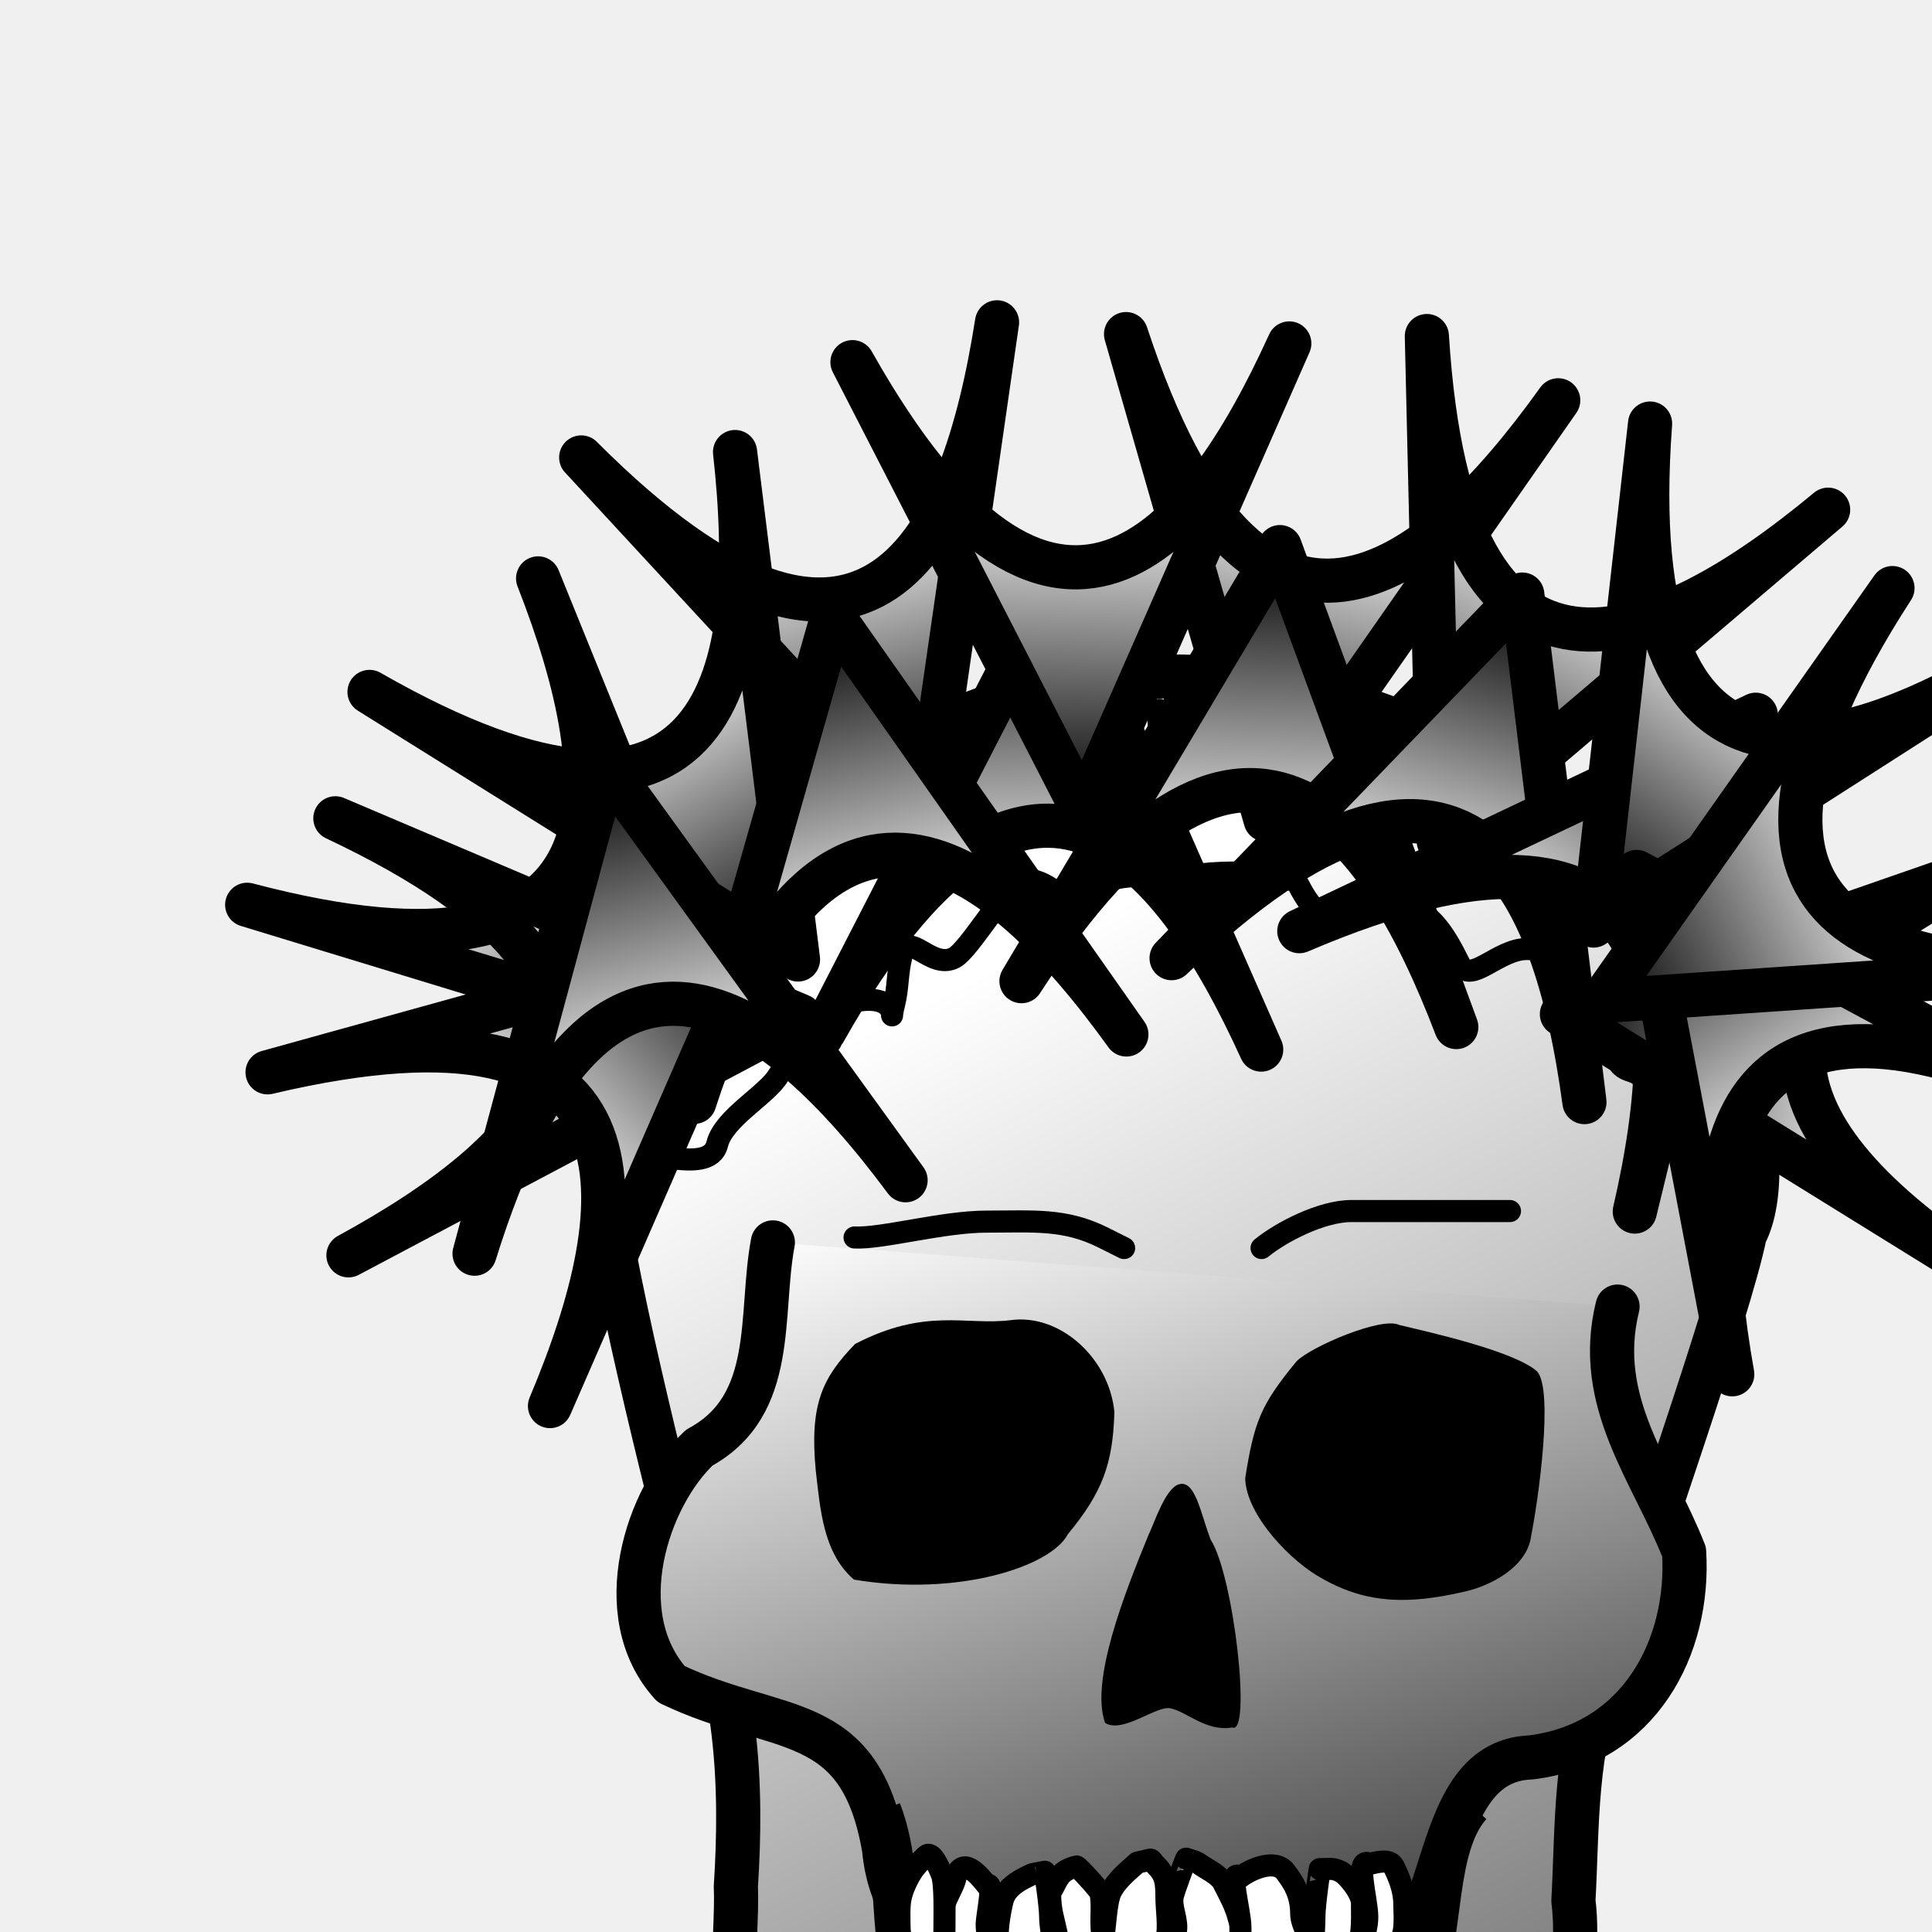
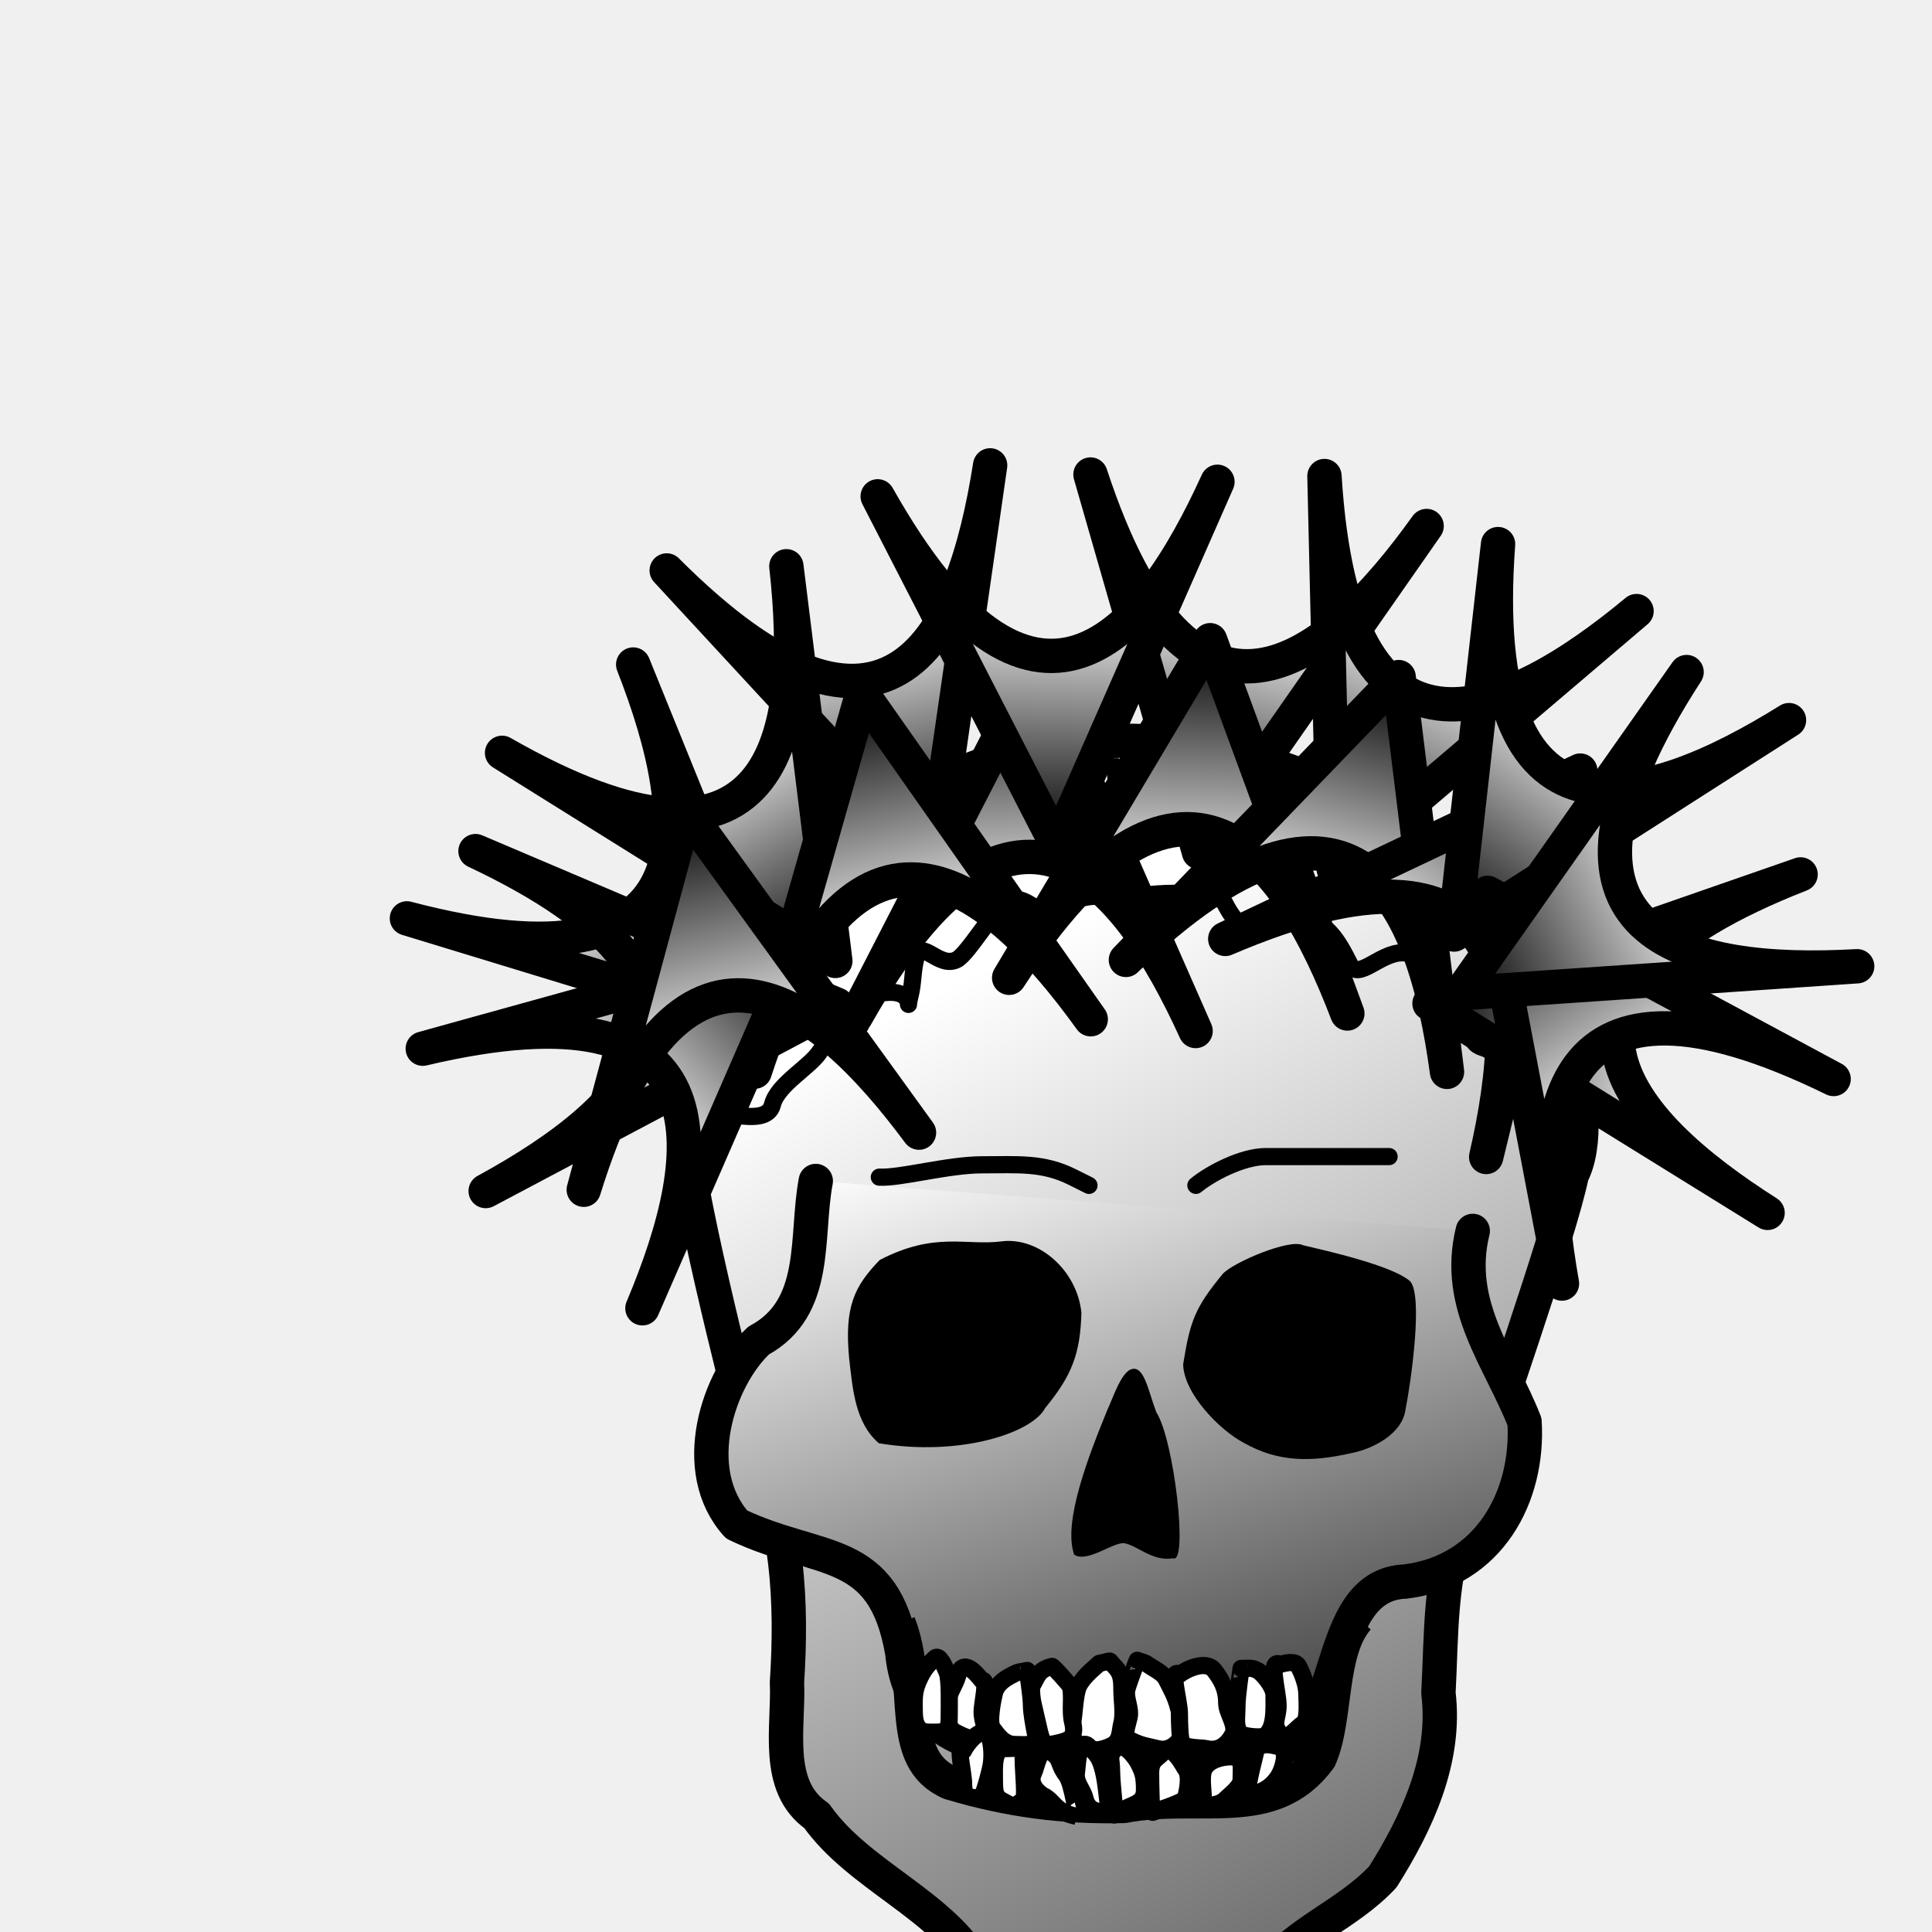
- <svg xmlns="http://www.w3.org/2000/svg" xmlns:xlink="http://www.w3.org/1999/xlink" viewBox="-0.0 -0.0 700.0 700.0" id="svg36220" version="1.0">
+ <svg xmlns="http://www.w3.org/2000/svg" xmlns:xlink="http://www.w3.org/1999/xlink" overflow="hidden" viewBox="-100 -100 900 900" id="svg36220" version="1.0">
  <defs id="defs36222">
    <linearGradient id="linearGradient5175">
      <stop style="stop-color:#ffffff;stop-opacity:1" offset="0" id="stop5177" />
      <stop style="stop-color:#000000;stop-opacity:1;" offset="1" id="stop5179" />
    </linearGradient>
    <linearGradient xlink:href="#linearGradient5175" id="linearGradient2365" x1="317.823" y1="251.519" x2="716.784" y2="1040.894" gradientUnits="userSpaceOnUse" gradientTransform="matrix(0.957555,0,0,0.957555,5.117738,135.2389)" />
    <linearGradient xlink:href="#linearGradient5175" id="linearGradient2373" x1="403.641" y1="286.734" x2="535.965" y2="715.779" gradientUnits="userSpaceOnUse" gradientTransform="matrix(0.957555,0,0,0.957555,5.117738,135.2389)" />
    <linearGradient xlink:href="#linearGradient5175" id="linearGradient3212" x1="408" y1="206" x2="392" y2="313" gradientUnits="userSpaceOnUse" />
    <linearGradient xlink:href="#linearGradient5175" id="linearGradient3236" gradientUnits="userSpaceOnUse" x1="405" y1="176" x2="402" y2="281" gradientTransform="matrix(1.130489,0,0,1.130489,-50.63018,-23.65829)" />
    <linearGradient xlink:href="#linearGradient5175" id="linearGradient3240" gradientUnits="userSpaceOnUse" x1="405" y1="176" x2="402" y2="281" gradientTransform="matrix(1.109098,0.21888,-0.21888,1.109098,85.2803,-100.5017)" />
    <linearGradient xlink:href="#linearGradient5175" id="linearGradient3244" gradientUnits="userSpaceOnUse" gradientTransform="matrix(1.017334,0.492988,-0.492988,1.017334,261.0072,-174.3867)" x1="405" y1="176" x2="402" y2="281" />
    <linearGradient xlink:href="#linearGradient5175" id="linearGradient3248" gradientUnits="userSpaceOnUse" gradientTransform="matrix(0.941308,0.626054,-0.626054,0.941308,384.2847,-174.5797)" x1="405" y1="176" x2="402" y2="281" />
    <linearGradient xlink:href="#linearGradient5175" id="linearGradient3252" gradientUnits="userSpaceOnUse" gradientTransform="matrix(0.524688,1.001354,-1.001354,0.524688,656.011,-177.2386)" x1="405" y1="176" x2="402" y2="281" />
    <linearGradient xlink:href="#linearGradient5175" id="linearGradient3256" gradientUnits="userSpaceOnUse" x1="405" y1="176" x2="402" y2="281" gradientTransform="matrix(1.089125,-0.303002,0.303002,1.089125,-177.2688,112.8851)" />
    <linearGradient xlink:href="#linearGradient5175" id="linearGradient3260" gradientUnits="userSpaceOnUse" gradientTransform="matrix(0.970834,-0.579209,0.579209,0.970834,-254.1968,301.8831)" x1="405" y1="176" x2="402" y2="281" />
    <linearGradient xlink:href="#linearGradient5175" id="linearGradient3264" gradientUnits="userSpaceOnUse" gradientTransform="matrix(0.787635,-0.810947,0.810947,0.787635,-272.0044,477.7957)" x1="405" y1="176" x2="402" y2="281" />
    <linearGradient xlink:href="#linearGradient5175" id="linearGradient3278" gradientUnits="userSpaceOnUse" x1="405" y1="176" x2="402" y2="281" gradientTransform="matrix(1.130489,0,0,-1.130489,-60.80898,528.3752)" />
    <linearGradient xlink:href="#linearGradient5175" id="linearGradient3280" gradientUnits="userSpaceOnUse" gradientTransform="matrix(1.128295,7.040609e-2,7.040609e-2,-1.128295,1.66025,487.6816)" x1="405" y1="176" x2="402" y2="281" />
    <linearGradient xlink:href="#linearGradient5175" id="linearGradient3282" gradientUnits="userSpaceOnUse" gradientTransform="matrix(1.082421,0.326146,0.326146,-1.082421,35.59664,391.733)" x1="405" y1="176" x2="402" y2="281" />
    <linearGradient xlink:href="#linearGradient5175" id="linearGradient3284" gradientUnits="userSpaceOnUse" gradientTransform="matrix(0.897682,0.68715,0.68715,-0.897682,91.16528,241.8485)" x1="405" y1="176" x2="402" y2="281" />
    <linearGradient xlink:href="#linearGradient5175" id="linearGradient3286" gradientUnits="userSpaceOnUse" gradientTransform="matrix(1.108513,-0.221814,-0.221814,-1.108513,-70.53321,621.6134)" x1="405" y1="176" x2="402" y2="281" />
    <linearGradient xlink:href="#linearGradient5175" id="linearGradient3288" gradientUnits="userSpaceOnUse" gradientTransform="matrix(1.105271,-0.237442,-0.237442,-1.105271,-147.0037,681.1637)" x1="405" y1="176" x2="402" y2="281" />
    <linearGradient xlink:href="#linearGradient5175" id="linearGradient3292" gradientUnits="userSpaceOnUse" gradientTransform="matrix(-0.157829,1.119418,-1.119418,-0.157829,942.3364,-27.01519)" x1="405" y1="176" x2="402" y2="281" />
    <linearGradient xlink:href="#linearGradient5175" id="linearGradient3296" gradientUnits="userSpaceOnUse" gradientTransform="matrix(8.218347e-2,1.127499,1.127499,-8.218347e-2,-59.0949,-50.80058)" x1="405" y1="176" x2="402" y2="281" />
    <linearGradient xlink:href="#linearGradient5175" id="linearGradient3300" gradientUnits="userSpaceOnUse" gradientTransform="matrix(0.766568,0.830892,0.830892,-0.766568,-260.6619,229.316)" x1="405" y1="176" x2="402" y2="281" />
    <linearGradient xlink:href="#linearGradient5175" id="linearGradient3304" gradientUnits="userSpaceOnUse" gradientTransform="matrix(-0.931353,0.640772,-0.640772,-0.931353,1138.129,326.4624)" x1="405" y1="176" x2="402" y2="281" />
  </defs>
  <g id="layer1">
    <path style="fill:url(#linearGradient2365);fill-opacity:1;fill-rule:evenodd;stroke:#000000;stroke-width:16;stroke-linecap:round;stroke-linejoin:round;stroke-miterlimit:4;stroke-dasharray:none;stroke-opacity:1" d="M 219.61,436.869 C 220.436,387.43 242.548,340.936 277.247,307.141 C 304.132,280.956 334.458,262.984 370.021,252.238 C 402.811,242.33 446.984,243.028 479.636,252.447 C 519.371,263.91 549.346,279.368 580.922,306.027 C 628.794,346.443 645.767,421.712 632.184,447.307 C 626.723,474.513 593.89,566.973 581.085,607.817 C 570.495,633.069 571.55,661.729 570.076,688.706 C 573.87,719.56 560.135,748.989 544.173,774.333 C 527.53,792.144 504.419,799.635 489.744,818.699 C 469.593,844.876 443.405,820.4 423.557,824.971 C 398.372,820.88 372.151,847.821 355.686,817.371 C 339.575,787.575 300.245,774.014 280.449,745.927 C 260.53,732.094 267.536,704.482 266.605,683.653 C 269.03,646.451 267.183,607.901 250.723,573.77 C 249.111,569.049 225.583,478.271 219.61,436.869 z " id="path1328" />
    <path style="fill:url(#linearGradient2373);fill-opacity:1;fill-rule:evenodd;stroke:#000000;stroke-width:16;stroke-linecap:round;stroke-linejoin:round;stroke-miterlimit:4;stroke-dasharray:none;stroke-opacity:1" d="M 280.018,450.151 C 275.098,476.254 281.71,509.193 253.426,524.468 C 234.446,542.111 220.338,584.861 243.149,610.172 C 281.903,628.722 311.553,619.12 320.305,669.809 C 324.539,715.14 369.742,717.923 395.662,715.334 C 424.112,715.797 464.12,716.993 491.185,715.067 C 528.549,713.689 514.093,638.147 554.68,636.742 C 593.941,631.928 612.277,596.756 610.191,562.308 C 598.716,533.079 577.505,508.157 586.064,473.405" id="path2239" />
    <path style="fill:#000000;fill-opacity:1;fill-rule:evenodd;stroke:none;stroke-width:16;stroke-linecap:round;stroke-linejoin:round;stroke-miterlimit:4;stroke-dasharray:none;stroke-opacity:1" d="M 469.74,493.253 C 456.786,509.046 454.462,514.907 451.154,535.586 C 451.466,549.109 468.115,566.195 479.367,572.103 C 495.544,581.266 510.835,581.14 529.533,576.919 C 539.802,574.913 553.275,567.784 554.724,556.692 C 557.345,543.639 563.036,503.213 556.821,496.798 C 548.323,489.409 517.415,482.559 506.947,480.057 C 500.738,476.904 474.939,487.911 469.74,493.253 z " id="path2206" />
    <path style="fill:#000000;fill-opacity:1;fill-rule:evenodd;stroke:none;stroke-width:16;stroke-linecap:round;stroke-linejoin:round;stroke-miterlimit:4;stroke-dasharray:none;stroke-opacity:1" d="M 309.81,486.947 C 297.974,499.177 293.261,508.776 295.577,532.918 C 297.234,547.16 298.302,562.718 309.387,572.317 C 347.066,578.647 380.8,567.573 386.88,555.909 C 399.41,540.72 403.235,530.455 403.764,511.548 C 401.85,491.998 383.972,475.82 366.104,478.328 C 349.788,480.315 335.427,473.636 309.81,486.947 z " id="path2204" />
    <path style="fill:#000000;fill-opacity:1;fill-rule:evenodd;stroke:none;stroke-width:16;stroke-linecap:round;stroke-linejoin:round;stroke-miterlimit:4;stroke-dasharray:none;stroke-opacity:1" d="M 426.995,537.845 C 422.156,539.439 418.275,551.741 416.028,556.369 C 407.581,577.004 394.9,608.977 400.407,624.252 C 406.92,628.328 419.608,617.355 424.419,619.042 C 430.219,620.408 437.266,627.483 446.438,625.895 C 453.606,628.985 447.008,570.791 438.655,557.876 C 434.931,548.186 433.056,535.848 426.995,537.845 z " id="path2228" />
    <path style="fill:none;fill-opacity:1;fill-rule:evenodd;stroke:#000000;stroke-width:16;stroke-linecap:butt;stroke-linejoin:round;stroke-miterlimit:4;stroke-dasharray:none;stroke-opacity:1" d="M 318.592,656.22 C 330.013,685.718 316.955,719.184 342.531,730.434 C 369.725,738.565 395.248,741.975 423.504,741.277 C 459.205,734.493 492.785,748.83 514.676,719.067 C 522.874,700.719 518.822,669.035 532.594,653.744" id="path2244" />
    <path style="fill:#ffffff;fill-opacity:1;fill-rule:evenodd;stroke:#000000;stroke-width:8;stroke-linecap:butt;stroke-linejoin:round;stroke-miterlimit:4;stroke-dasharray:none;stroke-opacity:1" d="M 412.079,674.844 C 410.456,676.539 404.974,680.436 402.503,685.377 C 400.658,689.068 400.43,699.417 399.631,702.613 C 397.928,709.425 400.531,711.681 405.376,714.104 C 409.779,716.305 414.733,714.692 417.824,713.146 C 422.142,710.987 421.544,706.883 422.612,702.613 C 423.725,698.159 422.612,691.878 422.612,687.292 C 422.612,681.418 422.068,679.087 418.782,675.801 C 416.018,673.037 418.745,673.511 412.079,674.844 z " id="path2275" />
    <path style="fill:#ffffff;fill-opacity:1;fill-rule:evenodd;stroke:#000000;stroke-width:8;stroke-linecap:butt;stroke-linejoin:round;stroke-miterlimit:4;stroke-dasharray:none;stroke-opacity:1" d="M 429.772,673.43 C 429.716,673.374 425.664,684.115 424.984,686.835 C 423.918,691.099 427.054,695.79 425.941,700.241 C 424.374,706.512 423.171,708.91 426.899,710.774 C 431.827,713.238 434.443,713.378 439.347,714.604 C 445.217,716.072 448.861,711.495 450.838,708.859 C 453.313,705.558 449.493,697.734 448.923,695.453 C 447.622,690.251 445.623,686.938 443.177,682.048 C 441.777,679.246 436.731,676.973 434.559,675.345 C 433.184,674.313 431.367,674.068 429.772,673.43 z " id="path2277" />
    <path style="fill:#ffffff;fill-opacity:1;fill-rule:evenodd;stroke:#000000;stroke-width:8;stroke-linecap:butt;stroke-linejoin:round;stroke-miterlimit:4;stroke-dasharray:none;stroke-opacity:1" d="M 449.424,680.088 C 444.572,676.449 449.424,692.217 449.424,698.282 C 449.424,702.856 449.6,708.562 450.381,711.688 C 451.077,714.47 459.892,714.065 461.872,714.56 C 467.979,716.087 472.126,712.246 474.32,707.857 C 476.343,703.811 471.447,698.01 471.447,693.494 C 471.447,686.023 468.399,681.77 465.702,678.173 C 461.887,673.086 452.456,677.662 449.424,680.088 z " id="path2279" />
    <path style="fill:#ffffff;fill-opacity:1;fill-rule:evenodd;stroke:#000000;stroke-width:8;stroke-linecap:butt;stroke-linejoin:round;stroke-miterlimit:4;stroke-dasharray:none;stroke-opacity:1" d="M 478.15,677.216 C 478.129,677.187 476.235,690.234 476.235,694.452 C 476.235,699.989 475.357,703.229 477.193,706.9 C 478.265,709.045 487.314,709.5 488.683,708.815 C 494.229,706.042 493.471,695.685 493.471,689.664 C 493.471,685.694 488.07,679.303 485.811,678.173 C 482.948,676.742 482.444,677.216 478.15,677.216 z " id="path2281" />
    <path style="fill:#ffffff;fill-opacity:1;fill-rule:evenodd;stroke:#000000;stroke-width:8;stroke-linecap:butt;stroke-linejoin:round;stroke-miterlimit:4;stroke-dasharray:none;stroke-opacity:1" d="M 496.344,675.3 C 490.627,672.442 495.386,688.06 495.386,694.452 C 495.386,700.832 492.356,702.54 496.344,707.857 C 499.299,711.797 504.318,704.349 506.877,703.069 C 509.691,701.663 508.792,692.674 508.792,689.664 C 508.792,684.725 506.723,679.78 504.962,676.258 C 503.441,673.217 498.254,674.918 496.344,675.3 z " id="path2283" />
    <path style="fill:#ffffff;fill-opacity:1;fill-rule:evenodd;stroke:#000000;stroke-width:8;stroke-linecap:butt;stroke-linejoin:round;stroke-miterlimit:4;stroke-dasharray:none;stroke-opacity:1" d="M 378.564,678.173 C 378.587,678.128 380.48,690.161 380.48,694.452 C 380.48,697.633 381.579,703.777 382.395,707.857 C 383.598,713.873 377.522,712.645 372.819,712.645 C 367.644,712.645 364.83,708.376 362.286,704.985 C 360.297,702.333 362.559,691.444 363.244,688.706 C 364.414,684.026 368.952,681.543 371.862,680.088 C 374.78,678.629 373.349,679.216 378.564,678.173 z " id="path2287" />
    <path style="fill:#ffffff;fill-opacity:1;fill-rule:evenodd;stroke:#000000;stroke-width:8;stroke-linecap:butt;stroke-linejoin:round;stroke-miterlimit:4;stroke-dasharray:none;stroke-opacity:1" d="M 357.498,682.961 C 360.475,681.473 357.498,693.663 357.498,697.324 C 357.498,702.951 359.975,703.861 357.498,708.815 C 355.513,712.785 345.847,707.298 345.05,706.9 C 341.187,704.968 341.22,698.894 341.22,694.452 C 341.22,689.745 345.18,684.355 346.008,681.046 C 348.387,671.529 354.906,679.72 357.498,682.961 z " id="path2289" />
    <path style="fill:#ffffff;fill-opacity:1;fill-rule:evenodd;stroke:#000000;stroke-width:8;stroke-linecap:butt;stroke-linejoin:round;stroke-miterlimit:4;stroke-dasharray:none;stroke-opacity:1" d="M 380.48,685.833 C 383.414,681.147 383.304,677.946 390.055,676.258 C 390.509,676.145 398.408,684.773 398.673,685.833 C 399.797,690.328 398.378,697.102 399.631,702.112 C 401.306,708.814 398.771,710.466 393.885,711.688 C 387.096,713.385 385.863,713.114 384.31,706.9 C 383.362,703.109 382.141,697.267 381.437,694.452 C 380.742,691.669 380.48,688.785 380.48,685.833 z " id="path2291" />
    <path style="fill:#ffffff;fill-opacity:1;fill-rule:evenodd;stroke:#000000;stroke-width:8;stroke-linecap:butt;stroke-linejoin:round;stroke-miterlimit:4;stroke-dasharray:none;stroke-opacity:1" d="M 341.22,679.131 C 342.549,682.576 342.177,693.422 342.177,700.197 C 342.177,707.62 339.153,706.9 332.602,706.9 C 327.37,706.9 325.899,702.633 325.899,697.324 C 325.899,690.878 325.357,687.875 328.772,681.046 C 331.043,676.504 332.911,674.991 335.474,672.428 C 337.555,670.347 340.127,676.398 341.22,679.131 z " id="path2295" />
    <path style="fill:#ffffff;fill-opacity:1;fill-rule:evenodd;stroke:#000000;stroke-width:8;stroke-linecap:butt;stroke-linejoin:round;stroke-miterlimit:4;stroke-dasharray:none;stroke-opacity:1" d="M 348.88,715.518 C 345.269,711.907 348.88,725.732 348.88,730.839 C 348.88,736.65 350.749,737.542 356.541,737.542 C 358.193,737.542 360.862,726.001 361.328,724.136 C 362.461,719.605 362.202,714.225 361.328,710.73 C 358.89,700.975 349.927,712.902 348.88,715.518 z " id="path2299" />
    <path style="fill:#ffffff;fill-opacity:1;fill-rule:evenodd;stroke:#000000;stroke-width:8;stroke-linecap:butt;stroke-linejoin:round;stroke-miterlimit:4;stroke-dasharray:none;stroke-opacity:1" d="M 416.867,744.244 C 416.042,740.946 415.501,731.122 413.994,725.093 C 412.559,719.352 411.437,717.748 407.291,713.603 C 402.165,708.477 401.814,723.753 401.546,725.093 C 400.5,730.321 404.268,733.111 405.376,737.542 C 406.734,742.972 409.936,744.244 416.867,744.244 z " id="path2301" />
    <path style="fill:#ffffff;fill-opacity:1;fill-rule:evenodd;stroke:#000000;stroke-width:8;stroke-linecap:butt;stroke-linejoin:round;stroke-miterlimit:4;stroke-dasharray:none;stroke-opacity:1" d="M 418.782,744.244 C 420.332,750.445 417.824,731.485 417.824,725.093 C 417.824,718.96 416.132,718.167 419.739,714.56 C 423.596,710.704 429.514,719.746 430.272,721.263 C 432.358,725.433 433.145,727.195 433.145,733.711 C 433.145,739.614 428.697,740.244 424.527,742.329 C 418.905,745.14 436.682,740.664 418.782,744.244 z " id="path2303" />
    <path style="fill:#ffffff;fill-opacity:1;fill-rule:evenodd;stroke:#000000;stroke-width:8;stroke-linecap:butt;stroke-linejoin:round;stroke-miterlimit:4;stroke-dasharray:none;stroke-opacity:1" d="M 436.975,744.244 C 436.187,744.639 436.018,730.116 436.018,726.051 C 436.018,720.066 438.401,719.838 441.763,716.475 C 446.169,712.07 451.247,722.736 452.296,724.136 C 454.853,727.544 452.904,735.111 452.296,737.542 C 451.822,739.439 439.304,743.313 436.975,744.244 z " id="path2305" />
    <path style="fill:#ffffff;fill-opacity:1;fill-rule:evenodd;stroke:#000000;stroke-width:8;stroke-linecap:butt;stroke-linejoin:round;stroke-miterlimit:4;stroke-dasharray:none;stroke-opacity:1" d="M 402.503,742.329 C 401.18,747.621 400.031,731.372 396.758,727.008 C 392.191,720.919 394.865,718.88 388.14,715.518 C 384.29,713.593 382.707,723.512 381.437,726.051 C 378.865,731.196 384.176,735.56 386.225,736.584 C 390.019,738.481 390.966,741.827 395.8,744.244 C 398.031,745.36 399.07,745.541 401.546,746.159" id="path2307" />
    <path style="fill:#ffffff;fill-opacity:1;fill-rule:evenodd;stroke:#000000;stroke-width:8;stroke-linecap:butt;stroke-linejoin:round;stroke-miterlimit:4;stroke-dasharray:none;stroke-opacity:1" d="M 376.649,738.499 C 378.086,739.218 376.649,724.234 376.649,720.306 C 376.649,712.854 375.987,714.56 368.031,714.56 C 362.533,714.56 363.244,723.865 363.244,728.923 C 363.244,735.606 363.565,737.223 368.031,739.457 C 372.091,741.486 371.562,742.314 376.649,738.499 z " id="path2309" />
    <path style="fill:#ffffff;fill-opacity:1;fill-rule:evenodd;stroke:#000000;stroke-width:8;stroke-linecap:butt;stroke-linejoin:round;stroke-miterlimit:4;stroke-dasharray:none;stroke-opacity:1" d="M 458.042,741.372 C 463.251,743.977 458.309,729.345 460.914,724.136 C 463.063,719.838 469.206,718.39 473.362,718.39 C 479.426,718.39 478.15,723.54 478.15,728.923 C 478.15,732.4 472.882,736.107 470.49,738.499 C 467.997,740.991 461.958,741.372 458.042,741.372 z " id="path2311" />
    <path style="fill:#ffffff;fill-opacity:1;fill-rule:evenodd;stroke:#000000;stroke-width:8;stroke-linecap:butt;stroke-linejoin:round;stroke-miterlimit:4;stroke-dasharray:none;stroke-opacity:1" d="M 481.98,735.626 C 479.723,737.884 482.389,726.331 484.853,716.475 C 486.146,711.304 491.914,712.734 495.386,713.603 C 500.772,714.949 497.404,723.93 496.344,726.051 C 493.618,731.503 488.085,735.626 481.98,735.626 z " id="path2313" />
    <path style="fill:none;fill-opacity:0.75;fill-rule:evenodd;stroke:#000000;stroke-width:8;stroke-linecap:round;stroke-linejoin:round;stroke-miterlimit:4;stroke-dasharray:none;stroke-opacity:1" d="M 420.112,257.186 C 418.306,262.152 422.82,272.73 422.82,280.728 C 422.82,284.377 408.654,301.147 410.633,305.104 C 413.483,310.805 421.234,315.705 422.82,317.291 C 423.9,318.371 397.954,313.926 394.382,325.417 C 391.324,335.256 380.692,316.661 370.896,319.11 C 364.189,320.787 351.414,344.192 345.632,347.084 C 337.244,351.277 329.049,336.691 326.673,346.194 C 325.008,352.854 325.496,357.673 323.965,363.798 C 321.186,374.912 328.405,359.657 310.423,362.654 C 302.225,364.02 300.943,359.236 300.943,377.55 C 300.943,377.984 284.172,386.092 281.985,389.738 C 277.743,396.807 262.232,405.034 259.86,414.525 C 256.761,426.919 230.62,413.822 224.236,420.205" id="path2353" />
    <path style="fill:none;fill-opacity:0.75;fill-rule:evenodd;stroke:#000000;stroke-width:8;stroke-linecap:round;stroke-linejoin:round;stroke-miterlimit:4;stroke-dasharray:none;stroke-opacity:1" d="M 421.507,320.697 C 427.376,314.829 467.354,314.348 470.591,320.822 C 474.516,328.672 480.524,335.175 484.133,333.01 C 489.51,329.783 498.175,327.593 504.446,327.593 C 517.478,327.593 523.433,338.484 528.821,349.26 C 532.698,357.013 542.758,343.843 553.197,343.843 C 563.895,343.843 569.13,349.174 566.739,358.739 C 565.703,362.88 580.007,367.945 582.989,370.927 C 590.59,378.528 580.059,385.429 592.468,388.531 C 603.876,391.383 625.339,398.781 632.417,400.55" id="path2357" />
    <path style="fill:none;fill-opacity:0.75;fill-rule:evenodd;stroke:#000000;stroke-width:8;stroke-linecap:round;stroke-linejoin:round;stroke-miterlimit:4;stroke-dasharray:none;stroke-opacity:1" d="M 309.62,448.36 C 319.552,448.866 341.59,442.614 357.498,442.614 C 374.166,442.614 385.762,441.425 399.631,448.36 C 402.218,449.653 404.806,450.948 407.291,452.19" id="path2375" />
    <path style="fill:none;fill-opacity:0.75;fill-rule:evenodd;stroke:#000000;stroke-width:8;stroke-linecap:round;stroke-linejoin:round;stroke-miterlimit:4;stroke-dasharray:none;stroke-opacity:1" d="M 457.084,452.19 C 463.968,446.535 478.732,438.784 489.641,438.784 C 501.764,438.784 511.868,438.784 524.113,438.784 C 531.773,438.784 539.434,438.784 547.094,438.784" id="path2377" />
    <path id="path3238" d="M 407.987,121.048 L 458.541,296.956 L 564.574,145.037 C 518.199,209.793 454.314,261.626 407.987,121.048 z " style="fill:url(#linearGradient3240);fill-opacity:1;fill-rule:evenodd;stroke:#000000;stroke-width:16;stroke-linecap:round;stroke-linejoin:round;stroke-miterlimit:4;stroke-dasharray:none;stroke-opacity:1" />
    <path style="fill:url(#linearGradient3244);fill-opacity:1;fill-rule:evenodd;stroke:#000000;stroke-width:16;stroke-linecap:round;stroke-linejoin:round;stroke-miterlimit:4;stroke-dasharray:none;stroke-opacity:1" d="M 516.98,121.758 L 521.272,304.736 L 662.365,184.673 C 601.084,235.551 526.142,269.489 516.98,121.758 z " id="path3242" />
    <path id="path3254" d="M 210.584,165.741 L 334.812,300.153 L 361.244,116.786 C 348.925,195.476 315.156,270.494 210.584,165.741 z " style="fill:url(#linearGradient3256);fill-opacity:1;fill-rule:evenodd;stroke:#000000;stroke-width:16;stroke-linecap:round;stroke-linejoin:round;stroke-miterlimit:4;stroke-dasharray:none;stroke-opacity:1" />
    <path style="fill:url(#linearGradient3260);fill-opacity:1;fill-rule:evenodd;stroke:#000000;stroke-width:16;stroke-linecap:round;stroke-linejoin:round;stroke-miterlimit:4;stroke-dasharray:none;stroke-opacity:1" d="M 133.881,250.699 L 289.129,347.638 L 266.322,163.784 C 275.168,242.941 262.353,324.204 133.881,250.699 z " id="path3258" />
    <path id="path3266" d="M 298.687,373.498 L 382.343,210.708 L 456.955,380.281 C 423.995,307.772 371.355,244.55 298.687,373.498 z " style="fill:url(#linearGradient3278);fill-opacity:1;fill-rule:evenodd;stroke:#000000;stroke-width:16;stroke-linecap:round;stroke-linejoin:round;stroke-miterlimit:4;stroke-dasharray:none;stroke-opacity:1" />
    <path style="fill:url(#linearGradient3280);fill-opacity:1;fill-rule:evenodd;stroke:#000000;stroke-width:16;stroke-linecap:round;stroke-linejoin:round;stroke-miterlimit:4;stroke-dasharray:none;stroke-opacity:1" d="M 370.104,355.494 L 463.736,198.23 L 527.642,372.121 C 499.263,297.7 450.662,231.322 370.104,355.494 z " id="path3268" />
    <path id="path3270" d="M 424.489,347.156 L 551.553,215.422 L 574.071,399.311 C 563.432,320.376 531.269,244.655 424.489,347.156 z " style="fill:url(#linearGradient3282);fill-opacity:1;fill-rule:evenodd;stroke:#000000;stroke-width:16;stroke-linecap:round;stroke-linejoin:round;stroke-miterlimit:4;stroke-dasharray:none;stroke-opacity:1" />
    <path style="fill:url(#linearGradient3284);fill-opacity:1;fill-rule:evenodd;stroke:#000000;stroke-width:16;stroke-linecap:round;stroke-linejoin:round;stroke-miterlimit:4;stroke-dasharray:none;stroke-opacity:1" d="M 470.767,337.38 L 636.145,258.963 L 592.32,438.967 C 610.221,361.356 606.85,279.157 470.767,337.38 z " id="path3272" />
    <path style="fill:url(#linearGradient3286);fill-opacity:1;fill-rule:evenodd;stroke:#000000;stroke-width:16;stroke-linecap:round;stroke-linejoin:round;stroke-miterlimit:4;stroke-dasharray:none;stroke-opacity:1" d="M 251.586,399.21 L 301.674,223.17 L 408.108,374.807 C 361.562,310.174 297.54,258.51 251.586,399.21 z " id="path3274" />
    <path style="fill:url(#linearGradient3236);fill-opacity:1;fill-rule:evenodd;stroke:#000000;stroke-width:16;stroke-linecap:round;stroke-linejoin:round;stroke-miterlimit:4;stroke-dasharray:none;stroke-opacity:1" d="M 308.865,131.219 L 392.522,294.009 L 467.134,124.436 C 434.174,196.945 381.534,260.167 308.865,131.219 z " id="path3204" />
    <path id="path3246" d="M 597.851,153.465 L 577.356,335.341 L 733.391,235.465 C 665.792,277.587 586.949,301.077 597.851,153.465 z " style="fill:url(#linearGradient3248);fill-opacity:1;fill-rule:evenodd;stroke:#000000;stroke-width:16;stroke-linecap:round;stroke-linejoin:round;stroke-miterlimit:4;stroke-dasharray:none;stroke-opacity:1" />
    <path id="path3262" d="M 89.563,327.82 L 264.625,381.23 L 194.966,209.562 C 224.017,283.724 232.693,365.533 89.563,327.82 z " style="fill:url(#linearGradient3264);fill-opacity:1;fill-rule:evenodd;stroke:#000000;stroke-width:16;stroke-linecap:round;stroke-linejoin:round;stroke-miterlimit:4;stroke-dasharray:none;stroke-opacity:1" />
    <path id="path3290" d="M 738.786,307.337 L 565.911,367.447 L 723.407,465.003 C 656.209,422.243 600.956,361.291 738.786,307.337 z " style="fill:url(#linearGradient3292);fill-opacity:1;fill-rule:evenodd;stroke:#000000;stroke-width:16;stroke-linecap:round;stroke-linejoin:round;stroke-miterlimit:4;stroke-dasharray:none;stroke-opacity:1" />
    <path style="fill:url(#linearGradient3296);fill-opacity:1;fill-rule:evenodd;stroke:#000000;stroke-width:16;stroke-linecap:round;stroke-linejoin:round;stroke-miterlimit:4;stroke-dasharray:none;stroke-opacity:1" d="M 121.507,296.485 L 289.948,368.085 L 126.248,454.827 C 196.169,416.684 255.397,359.587 121.507,296.485 z " id="path3294" />
    <path id="path3298" d="M 96.939,388.52 L 273.313,339.62 L 199.273,509.444 C 230.216,436.052 240.989,354.492 96.939,388.52 z " style="fill:url(#linearGradient3300);fill-opacity:1;fill-rule:evenodd;stroke:#000000;stroke-width:16;stroke-linecap:round;stroke-linejoin:round;stroke-miterlimit:4;stroke-dasharray:none;stroke-opacity:1" />
    <path id="path3276" d="M 171.943,454.235 L 219.542,277.505 L 328.106,427.624 C 280.652,363.655 215.907,312.9 171.943,454.235 z " style="fill:url(#linearGradient3288);fill-opacity:1;fill-rule:evenodd;stroke:#000000;stroke-width:16;stroke-linecap:round;stroke-linejoin:round;stroke-miterlimit:4;stroke-dasharray:none;stroke-opacity:1" />
    <path style="fill:url(#linearGradient3304);fill-opacity:1;fill-rule:evenodd;stroke:#000000;stroke-width:16;stroke-linecap:round;stroke-linejoin:round;stroke-miterlimit:4;stroke-dasharray:none;stroke-opacity:1" d="M 754.171,402.633 L 592.98,315.935 L 627.627,497.929 C 613.682,419.511 621.215,337.588 754.171,402.633 z " id="path3302" />
    <path style="fill:url(#linearGradient3252);fill-opacity:1;fill-rule:evenodd;stroke:#000000;stroke-width:16;stroke-linecap:round;stroke-linejoin:round;stroke-miterlimit:4;stroke-dasharray:none;stroke-opacity:1" d="M 685.676,213.074 L 580.308,362.729 L 765.14,350.116 C 685.616,354.574 605.185,337.29 685.676,213.074 z " id="path3250" />
  </g>
</svg>
